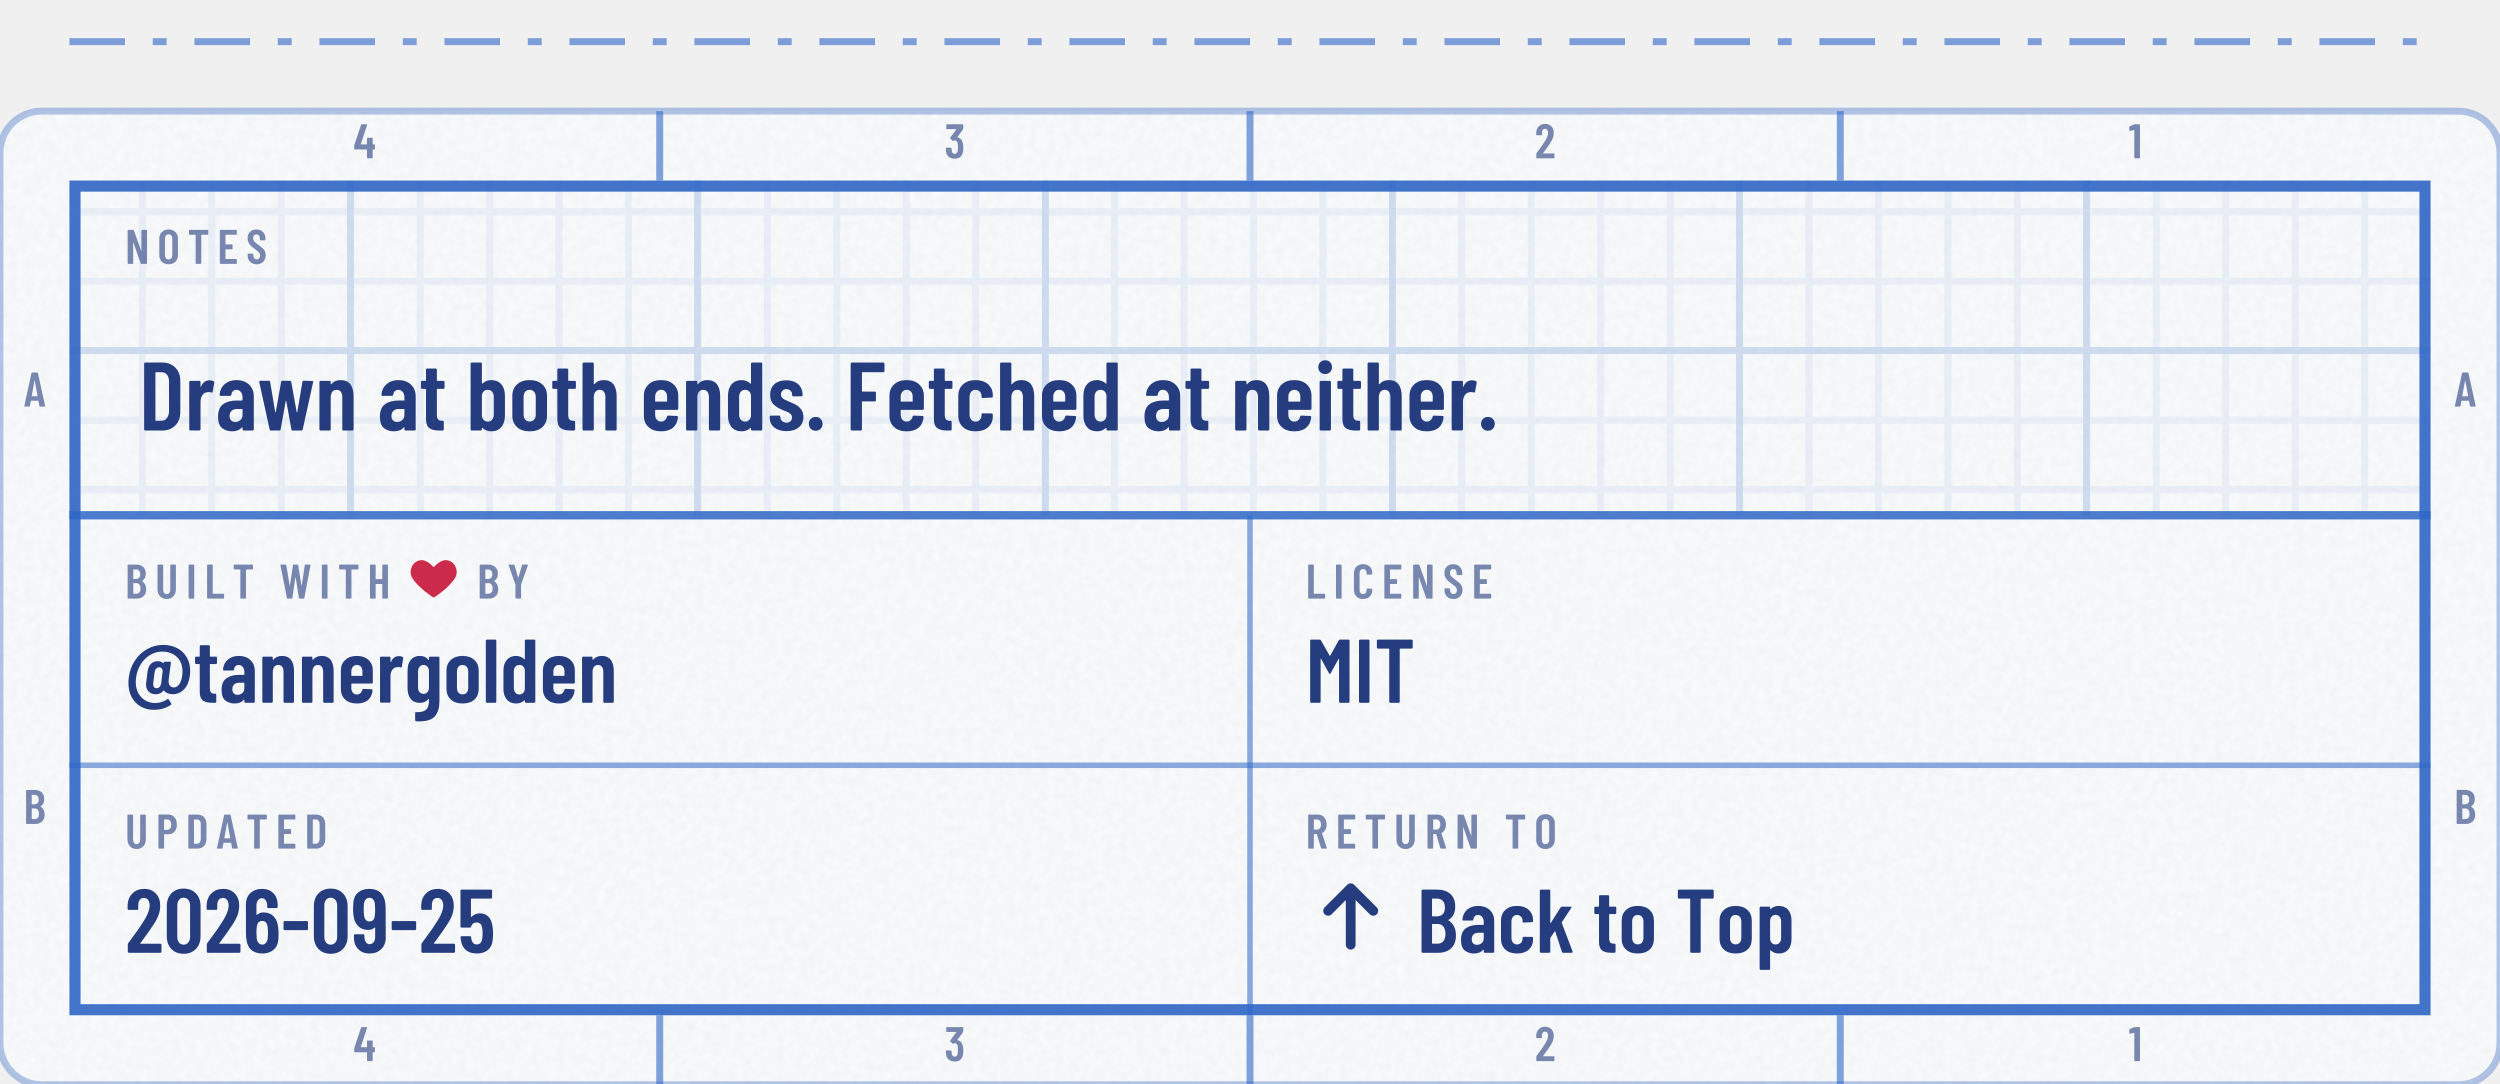
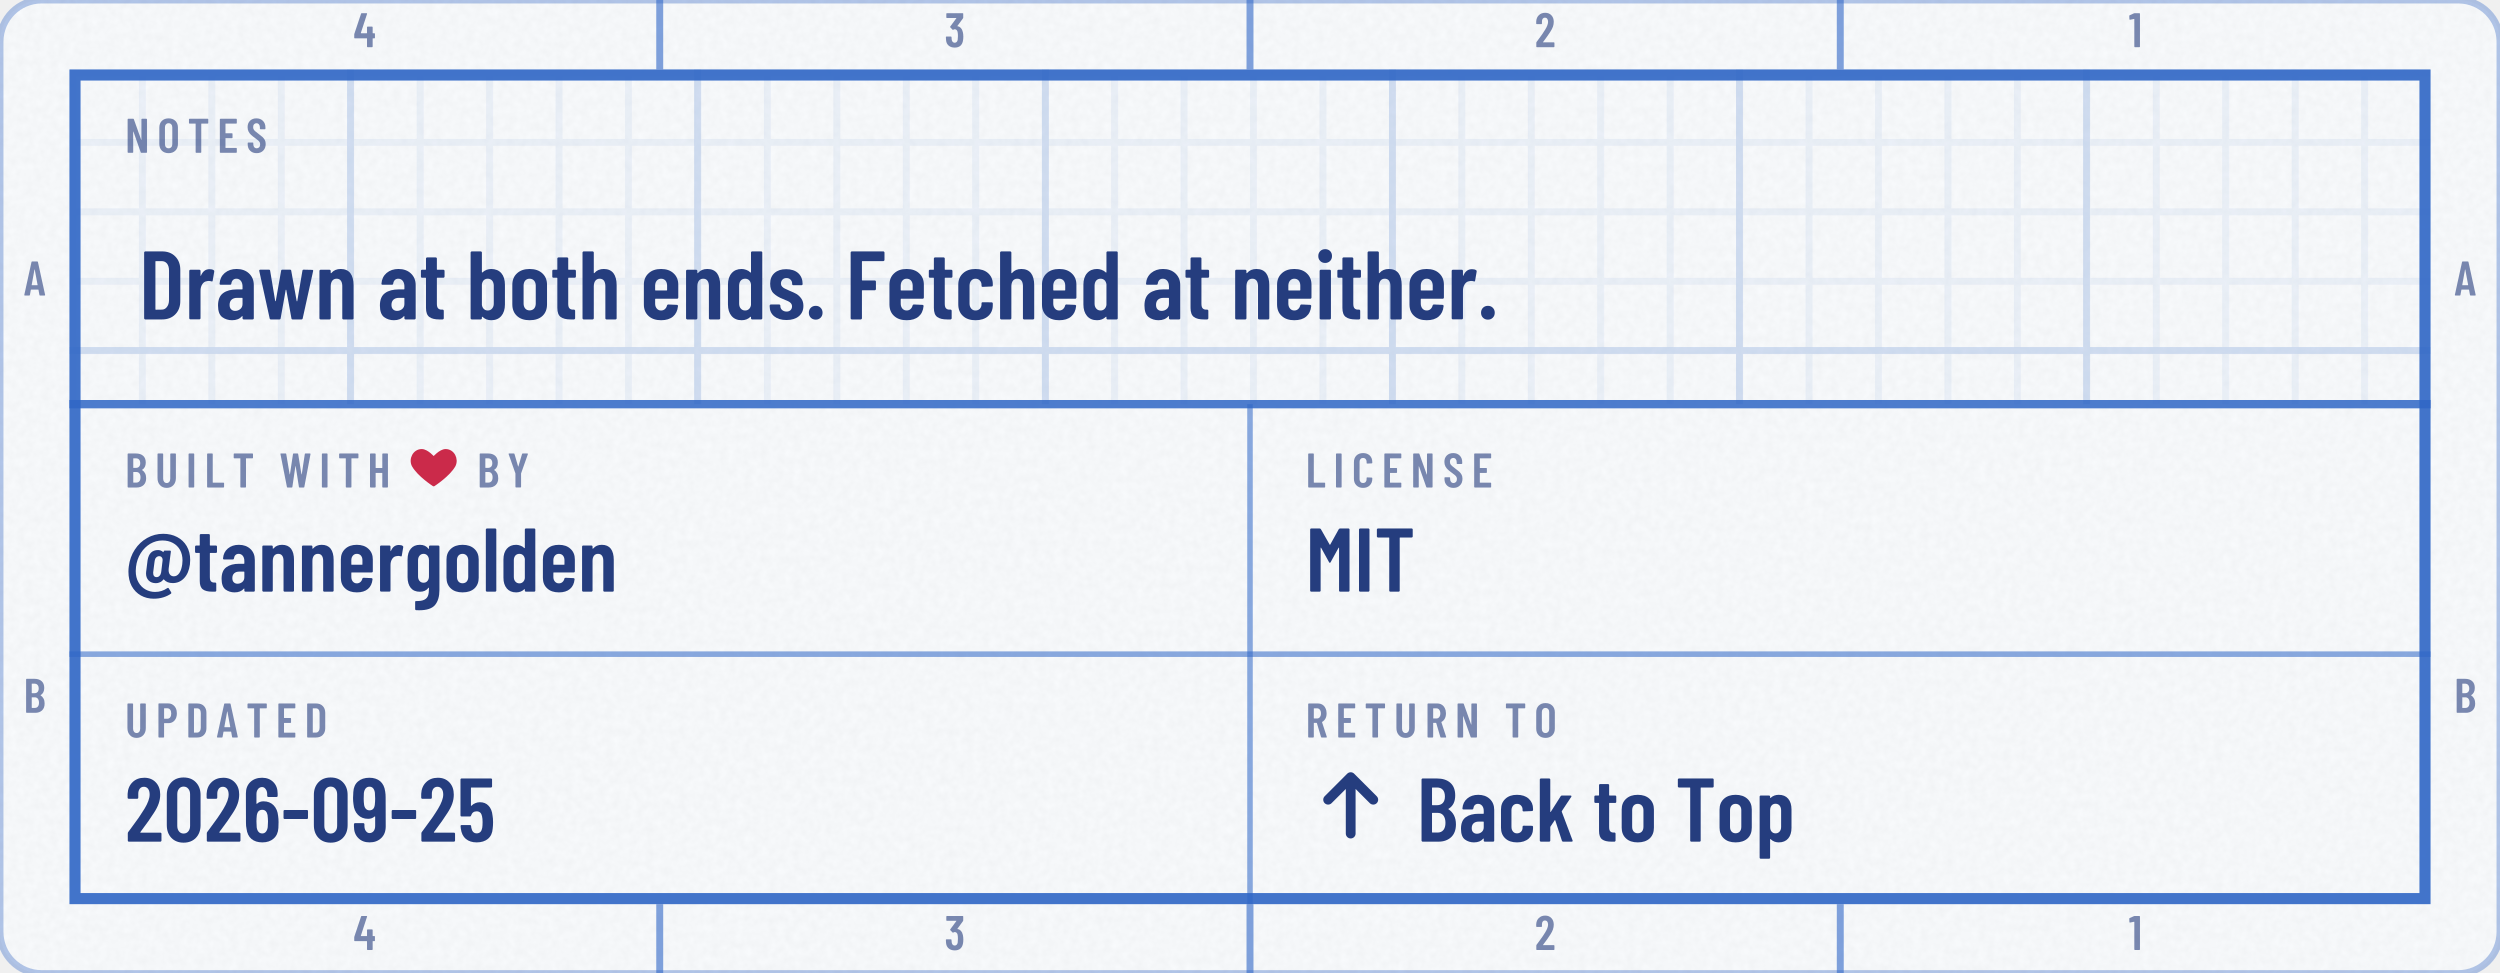
- <svg xmlns="http://www.w3.org/2000/svg" width="360" height="156" viewBox="0 0 360 156" role="img" aria-labelledby="t d">
+ <svg xmlns="http://www.w3.org/2000/svg" width="360" height="140" viewBox="0 0 360 140" role="img" aria-labelledby="t d">
  <defs>
    <clipPath id="kc1">
-       <rect x="0" y="16" width="360" height="140.2" rx="6" />
+       <rect x="0" y="0" width="360" height="140.2" rx="6" />
    </clipPath>
    <filter id="kn2" x="0" y="0" width="100%" height="100%">
      <feTurbulence type="fractalNoise" baseFrequency=".85" numOctaves="2" stitchTiles="stitch" />
      <feColorMatrix values="0 0 0 0 0 0 0 0 0 0 0 0 0 0 0 0 0 0 0.035 0" />
    </filter>
    <pattern id="kp3" width="10" height="10" patternUnits="userSpaceOnUse">
      <path d="M10 .5H.5V10" fill="none" stroke="#2F66C6" stroke-opacity="0.07" />
    </pattern>
    <pattern id="kp4" width="50" height="50" patternUnits="userSpaceOnUse">
      <path d="M50 .5H.5V50" fill="none" stroke="#2F66C6" stroke-opacity="0.14" />
    </pattern>
    <clipPath id="kc5">
-       <path clip-rule="evenodd" d="M10 26h340v120.2h-340zM10 74.2h340v72h-340z" />
+       <path clip-rule="evenodd" d="M10 10h340v120.2h-340zM10 58.2h340v72h-340z" />
    </clipPath>
    <path id="m45" d="M27 263V339Q27 344 30 348Q34 351 39 351H286Q291 351 294 348Q298 344 298 339V263Q298 258 294 254Q291 251 286 251H39Q34 251 30 254Q27 258 27 263Z" />
    <path id="m46" d="M35 69Q35 100 55 120Q75 140 106 140Q137 140 156 120Q176 100 176 69Q176 38 156 18Q136 -2 106 -2Q75 -2 55 18Q35 38 35 69Z" />
    <path id="m48" d="M38 183V517Q38 604 89 658Q140 711 224 711Q309 711 360 658Q412 604 412 517V183Q412 96 360 42Q309 -11 224 -11Q140 -11 89 42Q38 96 38 183ZM296 176V524Q296 563 276 586Q257 610 224 610Q192 610 173 586Q154 563 154 524V176Q154 137 173 114Q192 90 224 90Q257 90 276 114Q296 137 296 176Z" />
    <path id="m49" d="M122 700H218Q223 700 226 696Q230 693 230 688V12Q230 7 226 4Q223 0 218 0H126Q121 0 118 4Q114 7 114 12V576Q114 578 112 580Q111 582 109 581L27 565H24Q13 565 13 576L10 643Q10 653 18 657L107 697Q114 700 122 700Z" />
    <path id="m50" d="M173 100H392Q397 100 400 96Q404 93 404 88V12Q404 7 400 4Q397 0 392 0H43Q38 0 34 4Q31 7 31 12V92Q31 101 36 107L75 160Q114 212 152 266Q189 320 215 363Q273 459 273 522Q273 562 256 585Q238 608 209 608Q180 608 163 586Q146 563 147 526V487Q147 482 144 478Q140 475 135 475H41Q36 475 32 478Q29 482 29 487V530Q33 610 84 659Q134 708 214 708Q293 708 342 656Q390 605 390 521Q390 471 373 422Q356 373 319 317Q294 277 260 229Q225 181 214 166Q184 126 170 106Q168 104 169 102Q170 100 173 100Z" />
    <path id="m51" d="M387 218Q387 169 380 134Q368 66 326 29Q283 -8 210 -8Q134 -8 86 32Q38 73 32 143Q30 165 28 207Q28 219 40 219H132Q144 219 144 207Q146 173 148 156Q153 125 169 108Q185 92 210 92Q234 92 250 108Q266 123 271 152Q276 182 276 230Q276 281 269 315Q263 341 248 355Q233 369 210 369Q195 369 183 360Q177 356 174 356Q172 356 166 360L119 408Q115 412 115 417Q115 421 118 425L243 595Q245 597 244 599Q242 601 239 601H49Q44 601 40 604Q37 608 37 613V688Q37 693 40 696Q44 700 49 700H373Q378 700 382 696Q385 693 385 688V609Q385 602 380 594L266 438Q262 432 268 431Q309 426 338 392Q368 358 378 307Q387 267 387 218Z" />
    <path id="m52" d="M443 275V194Q443 189 440 186Q436 182 431 182H401Q396 182 396 177V12Q396 7 392 4Q389 0 384 0H292Q287 0 284 4Q280 7 280 12V177Q280 182 275 182H29Q24 182 20 186Q17 189 17 194V259Q17 268 19 274L158 690Q161 700 171 700H271Q277 700 280 696Q283 693 281 686L153 293Q152 287 157 287H275Q280 287 280 292V412Q280 417 284 420Q287 424 292 424H384Q389 424 392 420Q396 417 396 412V292Q396 287 401 287H431Q436 287 440 284Q443 280 443 275Z" />
    <path id="m53" d="M400 216Q400 175 396 146Q391 72 344 32Q297 -8 219 -8Q145 -8 99 30Q53 68 43 144L40 172Q40 184 52 184H144Q156 184 157 172Q157 166 159 154Q171 92 219 92Q244 92 260 108Q275 124 280 153Q284 178 284 217Q284 254 278 281Q273 307 258 322Q242 336 219 336Q171 336 157 290Q154 279 144 279H51Q46 279 42 282Q39 286 39 291V688Q39 693 42 696Q46 700 51 700H377Q382 700 386 696Q389 693 389 688V612Q389 607 386 604Q382 600 377 600H160Q155 600 155 595V400Q155 397 157 396Q159 396 161 398Q178 416 202 426Q227 437 254 437Q314 437 350 398Q387 360 394 290Q400 259 400 216Z" />
    <path id="m54" d="M401 216Q401 193 399 151Q394 75 346 34Q299 -8 221 -8Q147 -8 101 30Q55 69 46 144Q40 171 40 207L39 532Q39 613 88 660Q138 708 219 708Q295 708 343 660Q391 612 391 532V507Q391 502 388 498Q384 495 379 495H287Q282 495 278 498Q275 502 275 507V526Q275 560 258 582Q242 605 219 605Q191 605 174 583Q156 561 156 526V423Q156 420 158 419Q160 418 162 420Q191 447 234 447Q303 447 346 403Q389 359 396 286Q401 253 401 216ZM284 224Q284 250 279 295Q267 353 220 353Q196 353 180 338Q165 322 160 292Q156 257 156 224Q156 195 159 157Q164 125 180 108Q195 91 220 91Q245 91 260 109Q276 127 281 160Q284 196 284 224Z" />
    <path id="m57" d="M384 168Q384 87 334 40Q285 -8 204 -8Q128 -8 80 40Q32 88 32 168V193Q32 198 36 202Q39 205 44 205H136Q141 205 144 202Q148 198 148 193V174Q148 140 164 118Q181 95 204 95Q232 95 250 117Q267 139 267 174V276Q267 279 265 280Q263 281 261 279Q232 253 189 253Q120 253 77 297Q34 341 27 414Q22 447 22 484Q22 518 25 549Q29 625 76 666Q124 708 203 708Q276 708 322 670Q368 631 378 556Q383 526 383 493ZM267 476Q267 506 264 543Q253 609 204 609Q179 609 163 591Q147 573 142 540Q140 516 140 476Q140 439 145 405Q150 377 166 362Q181 347 204 347Q228 347 244 362Q259 378 263 408Q267 443 267 476Z" />
    <path id="m64" d="M722 352Q722 327 719 301Q706 204 655 150Q604 95 529 95Q465 95 431 135Q427 138 424 134Q409 113 387 104Q365 94 343 94Q292 94 262 124Q233 154 233 201Q233 218 238 250L242 283Q244 307 250 347Q268 461 367 461Q380 461 394 456Q409 451 421 440Q428 435 428 442V444Q429 455 441 455H497Q509 455 508 442L484 258Q483 252 483 240Q483 206 499 188Q515 170 541 170Q577 170 602 206Q626 243 634 303Q637 326 637 346Q637 413 609 463Q581 513 530 540Q480 567 414 567Q342 567 279 530Q216 492 174 426Q132 359 122 275Q119 251 119 229Q119 156 149 104Q179 51 228 24Q277 -3 333 -3Q408 -3 468 39Q473 42 476 42Q482 42 485 36L511 -6Q513 -9 513 -14Q513 -19 508 -23Q472 -48 424 -63Q375 -78 319 -78Q239 -78 175 -42Q111 -5 74 62Q38 130 38 221Q38 253 42 280Q55 384 109 466Q163 549 246 595Q328 641 422 641Q510 641 578 605Q646 569 684 504Q722 438 722 352ZM400 212 403 233 404 243 414 326 416 343Q419 365 408 379Q398 393 379 393Q360 393 346 379Q332 365 329 343L326 322Q320 283 320 276L312 212Q311 188 321 174Q331 161 350 161Q369 161 382 175Q396 189 400 212Z" />
    <path id="m65" d="M325 11 306 116Q306 121 300 121H154Q148 121 148 116L129 11Q128 0 116 0H25Q11 0 14 13L162 689Q164 700 175 700H281Q292 700 294 689L442 13V9Q442 0 431 0H338Q326 0 325 11ZM171 212H282Q288 212 287 217L229 533Q228 536 226 536Q224 536 223 533L166 217Q165 212 171 212Z" />
    <path id="m66" d="M242 0H66Q61 0 58 4Q54 7 54 12V688Q54 693 58 696Q61 700 66 700H224Q319 700 373 652Q427 604 427 512Q427 409 354 365Q349 362 352 359Q391 334 413 292Q435 250 435 192Q435 100 382 50Q328 0 242 0ZM170 595V409Q170 404 175 404H226Q267 404 290 429Q313 454 313 500Q313 548 290 574Q267 600 226 600H175Q170 600 170 595ZM319 208Q319 260 296 290Q273 319 233 319H175Q170 319 170 314V106Q170 101 175 101H233Q273 101 296 129Q319 157 319 208Z" />
    <path id="m67" d="M42 180V521Q42 607 94 658Q145 708 230 708Q316 708 368 658Q420 607 420 521V509Q420 504 416 500Q413 496 408 496L315 492Q303 492 303 504V529Q303 564 283 586Q263 608 230 608Q198 608 178 586Q158 564 158 529V171Q158 136 178 114Q198 92 230 92Q263 92 283 114Q303 136 303 171V196Q303 201 306 204Q310 208 315 208L408 204Q413 204 416 200Q420 197 420 192V180Q420 95 368 44Q316 -8 230 -8Q145 -8 94 44Q42 95 42 180Z" />
    <path id="m68" d="M54 12V688Q54 693 58 696Q61 700 66 700H237Q323 700 374 648Q426 596 426 509V191Q426 104 374 52Q323 0 237 0H66Q61 0 58 4Q54 7 54 12ZM175 100 235 101Q268 101 288 128Q309 154 310 198V502Q310 547 290 574Q269 600 234 600H175Q170 600 170 595V105Q170 100 175 100Z" />
    <path id="m69" d="M391 600H175Q170 600 170 595V406Q170 401 175 401H303Q308 401 312 398Q315 394 315 389V312Q315 307 312 304Q308 300 303 300H175Q170 300 170 295V105Q170 100 175 100H391Q396 100 400 96Q403 93 403 88V12Q403 7 400 4Q396 0 391 0H66Q61 0 58 4Q54 7 54 12V688Q54 693 58 696Q61 700 66 700H391Q396 700 400 696Q403 693 403 688V612Q403 607 400 604Q396 600 391 600Z" />
    <path id="m70" d="M390 600H175Q170 600 170 595V406Q170 401 175 401H302Q307 401 310 398Q314 394 314 389V312Q314 307 310 304Q307 300 302 300H175Q170 300 170 295V12Q170 7 166 4Q163 0 158 0H66Q61 0 58 4Q54 7 54 12V688Q54 693 58 696Q61 700 66 700H390Q395 700 398 696Q402 693 402 688V612Q402 607 398 604Q395 600 390 600Z" />
    <path id="m72" d="M319 700H411Q416 700 420 696Q423 693 423 688V12Q423 7 420 4Q416 0 411 0H319Q314 0 310 4Q307 7 307 12V295Q307 300 302 300H175Q170 300 170 295V12Q170 7 166 4Q163 0 158 0H66Q61 0 58 4Q54 7 54 12V688Q54 693 58 696Q61 700 66 700H158Q163 700 166 696Q170 693 170 688V406Q170 401 175 401H302Q307 401 307 406V688Q307 693 310 696Q314 700 319 700Z" />
    <path id="m73" d="M54 12V688Q54 693 58 696Q61 700 66 700H158Q163 700 166 696Q170 693 170 688V12Q170 7 166 4Q163 0 158 0H66Q61 0 58 4Q54 7 54 12Z" />
    <path id="m76" d="M54 12V688Q54 693 58 696Q61 700 66 700H158Q163 700 166 696Q170 693 170 688V105Q170 100 175 100H391Q396 100 400 96Q403 93 403 88V12Q403 7 400 4Q396 0 391 0H66Q61 0 58 4Q54 7 54 12Z" />
    <path id="m77" d="M383 700H475Q480 700 484 696Q487 693 487 688V12Q487 7 484 4Q480 0 475 0H383Q378 0 374 4Q371 7 371 12V484Q371 488 369 488Q367 488 365 485L278 327Q273 319 269 319Q265 319 260 327L173 485Q171 488 169 488Q167 488 167 484V12Q167 7 164 4Q160 0 155 0H63Q58 0 54 4Q51 7 51 12V688Q51 693 54 696Q58 700 63 700H155Q165 700 170 692L267 521Q270 517 273 521L368 692Q373 700 383 700Z" />
    <path id="m78" d="M350 700H441Q446 700 450 696Q453 693 453 688V12Q453 7 450 4Q446 0 441 0H336Q326 0 323 10L174 434Q173 437 170 436Q168 436 168 433L169 12Q169 7 166 4Q162 0 157 0H66Q61 0 58 4Q54 7 54 12V688Q54 693 58 696Q61 700 66 700H169Q179 700 182 690L332 269Q333 266 336 266Q338 267 338 270V688Q338 693 342 696Q345 700 350 700Z" />
    <path id="m79" d="M42 182V518Q42 604 94 656Q147 708 233 708Q319 708 372 656Q425 604 425 518V182Q425 96 372 44Q319 -8 233 -8Q147 -8 94 44Q42 96 42 182ZM309 177V523Q309 561 288 584Q267 608 233 608Q199 608 178 584Q158 561 158 523V177Q158 139 178 116Q199 92 233 92Q267 92 288 116Q309 139 309 177Z" />
    <path id="m80" d="M432 495Q432 405 384 350Q337 295 259 295H174Q169 295 169 290V12Q169 7 166 4Q162 0 157 0H65Q60 0 56 4Q53 7 53 12V689Q53 694 56 698Q60 701 65 701H253Q306 701 346 675Q387 649 410 602Q432 555 432 495ZM316 492Q316 542 294 572Q271 601 234 601H174Q169 601 169 596V391Q169 386 174 386H234Q271 386 294 414Q316 443 316 492Z" />
    <path id="m82" d="M318 10 233 297Q231 301 228 301H175Q170 301 170 296V12Q170 7 166 4Q163 0 158 0H66Q61 0 58 4Q54 7 54 12V688Q54 693 58 696Q61 700 66 700H254Q307 700 348 674Q388 649 410 602Q433 556 433 496Q433 434 409 389Q385 344 342 321Q338 320 339 315L437 14Q438 12 438 9Q438 0 427 0H331Q321 0 318 10ZM170 595V396Q170 391 175 391H236Q272 391 294 419Q317 447 317 495Q317 543 294 572Q272 600 236 600H175Q170 600 170 595Z" />
    <path id="m83" d="M34 173V199Q34 204 38 208Q41 211 46 211H137Q142 211 146 208Q149 204 149 199V179Q149 140 168 116Q188 92 219 92Q250 92 270 114Q290 137 290 174Q290 200 279 219Q268 238 248 255Q228 272 184 304Q134 340 104 368Q73 396 52 436Q32 475 32 527Q32 610 82 659Q132 708 214 708Q297 708 348 656Q399 605 399 520V496Q399 491 396 488Q392 484 387 484H297Q292 484 288 488Q285 491 285 496V522Q285 561 266 584Q246 608 214 608Q184 608 165 586Q146 565 146 527Q146 491 166 466Q187 441 247 397Q308 352 339 324Q370 295 387 261Q404 227 404 180Q404 95 353 44Q302 -8 219 -8Q136 -8 85 42Q34 92 34 173Z" />
    <path id="m84" d="M425 688V612Q425 607 422 604Q418 600 413 600H286Q281 600 281 595V12Q281 7 278 4Q274 0 269 0H177Q172 0 168 4Q165 7 165 12V595Q165 600 160 600H40Q35 600 32 604Q28 607 28 612V688Q28 693 32 696Q35 700 40 700H413Q418 700 422 696Q425 693 425 688Z" />
    <path id="m85" d="M50 194V688Q50 693 54 696Q57 700 62 700H154Q159 700 162 696Q166 693 166 688V182Q166 142 186 117Q206 92 239 92Q272 92 292 117Q312 142 312 182V688Q312 693 316 696Q319 700 324 700H416Q421 700 424 696Q428 693 428 688V194Q428 103 376 48Q324 -8 239 -8Q153 -8 102 48Q50 103 50 194Z" />
    <path id="m87" d="M157 11 24 687 23 691Q23 700 34 700H130Q142 700 143 689L213 272Q214 269 216 269Q218 269 219 272L282 689Q283 700 295 700H375Q387 700 388 689L456 272Q457 269 459 269Q461 269 462 272L525 689Q526 700 538 700H631Q644 700 642 687L515 11Q514 0 502 0H417Q405 0 404 11L337 436Q336 440 334 440Q332 440 331 436L269 11Q268 0 256 0H170Q158 0 157 11Z" />
    <path id="m89" d="M170 13V286L169 292L30 686Q29 688 29 691Q29 700 40 700H136Q147 700 150 690L225 433Q226 430 228 430Q230 430 231 433L306 690Q309 700 320 700H416Q422 700 425 696Q428 693 426 686L287 292L286 286V13Q286 8 282 4Q279 1 274 1H182Q177 1 174 4Q170 8 170 13Z" />
    <path id="m97" d="M397 352V12Q397 7 394 4Q390 0 385 0H293Q288 0 284 4Q281 7 281 12V31Q281 34 279 35Q277 36 275 33Q240 -8 173 -8Q116 -8 72 24Q29 57 29 143Q29 233 82 271Q134 309 224 309H276Q281 309 281 314V340Q281 376 263 398Q245 419 218 419Q197 419 183 406Q169 392 166 369Q165 357 153 357H56Q44 357 45 369Q50 437 98 478Q147 519 220 519Q299 519 348 473Q397 427 397 352ZM281 160V217Q281 222 276 222H224Q190 222 169 204Q148 185 148 150Q148 119 164 104Q180 88 205 88Q235 88 258 107Q281 126 281 160Z" />
    <path id="m98" d="M399 357V154Q399 80 362 36Q325 -8 258 -8Q204 -8 168 27Q166 29 164 28Q162 27 162 24V12Q162 7 158 4Q155 0 150 0H58Q53 0 50 4Q46 7 46 12V688Q46 693 50 696Q53 700 58 700H150Q155 700 158 696Q162 693 162 688V486Q162 483 164 482Q167 482 170 486Q189 503 212 511Q236 519 258 519Q324 519 362 476Q399 433 399 357ZM222 419Q198 419 182 404Q166 388 162 362V149Q166 123 182 108Q198 92 222 92Q250 92 267 112Q284 131 284 163V348Q284 380 267 400Q250 419 222 419Z" />
    <path id="m99" d="M38 155V357Q38 430 86 474Q133 519 215 519Q297 519 345 476Q393 432 393 365V351Q393 346 390 342Q386 339 381 339L289 335Q277 335 277 347V357Q277 382 260 400Q242 419 215 419Q188 419 171 399Q154 379 154 348V163Q154 132 171 112Q188 92 215 92Q242 92 260 110Q277 129 277 155V165Q277 170 280 174Q284 177 289 177L381 176Q386 176 390 172Q393 169 393 164V146Q393 77 345 34Q297 -8 215 -8Q133 -8 86 36Q38 80 38 155Z" />
    <path id="m100" d="M287 700H379Q384 700 388 696Q391 693 391 688V12Q391 7 388 4Q384 0 379 0H287Q282 0 278 4Q275 7 275 12V24Q275 27 273 28Q271 29 269 27Q233 -8 179 -8Q112 -8 75 36Q38 80 38 154V357Q38 433 76 476Q113 519 179 519Q202 519 226 510Q250 502 269 483Q271 481 273 482Q275 483 275 486V688Q275 693 278 696Q282 700 287 700ZM275 149V362Q271 388 255 404Q239 419 215 419Q187 419 170 400Q153 380 153 348V163Q153 131 170 112Q187 92 215 92Q239 92 255 108Q271 123 275 149Z" />
    <path id="m101" d="M380 213H159Q154 213 154 208V163Q154 132 171 112Q188 92 215 92Q238 92 254 106Q271 121 276 144Q279 154 289 154L378 150Q383 150 386 146Q390 143 389 137Q382 67 338 30Q294 -8 215 -8Q133 -8 86 36Q38 79 38 154V357Q38 430 86 474Q133 519 215 519Q297 519 344 474Q392 430 392 357V225Q392 220 388 216Q385 213 380 213ZM154 348V303Q154 298 159 298H272Q277 298 277 303V348Q277 380 260 400Q243 419 215 419Q188 419 171 399Q154 379 154 348Z" />
    <path id="m103" d="M287 511H379Q384 511 388 508Q391 504 391 499V19Q391 -89 342 -148Q293 -206 167 -206Q145 -206 134 -205Q122 -204 122 -192V-115Q122 -102 135 -104Q192 -105 222 -90Q253 -75 264 -46Q275 -17 275 30V41Q275 44 273 44Q271 45 269 42Q236 -1 175 -1Q108 -1 73 42Q38 86 38 161V357Q38 434 74 476Q109 519 175 519Q236 519 269 476Q271 473 273 474Q275 474 275 477V499Q275 504 278 508Q282 511 287 511ZM275 169V348Q275 380 258 400Q242 419 215 419Q188 419 171 399Q154 379 154 348V169Q154 138 171 118Q188 99 215 99Q242 99 258 118Q275 138 275 169Z" />
    <path id="m104" d="M397 352V12Q397 7 394 4Q390 0 385 0H293Q288 0 284 4Q281 7 281 12V343Q281 379 266 399Q251 419 223 419Q194 419 178 398Q162 377 162 340V12Q162 7 158 4Q155 0 150 0H58Q53 0 50 4Q46 7 46 12V688Q46 693 50 696Q53 700 58 700H150Q155 700 158 696Q162 693 162 688V479Q162 476 164 476Q167 475 170 479Q204 519 265 519Q330 519 364 476Q397 432 397 352Z" />
    <path id="m105" d="M36 652Q36 683 56 703Q76 723 107 723Q138 723 158 703Q177 683 177 652Q177 621 157 601Q137 581 107 581Q76 581 56 601Q36 621 36 652ZM50 12V499Q50 504 54 508Q57 511 62 511H154Q159 511 162 508Q166 504 166 499V12Q166 7 162 4Q159 0 154 0H62Q57 0 54 4Q50 7 50 12Z" />
    <path id="m107" d="M46 12V688Q46 693 50 696Q53 700 58 700H150Q155 700 158 696Q162 693 162 688V332Q162 328 164 328Q166 328 168 331L277 503Q281 511 291 511H387Q394 511 396 506Q398 502 394 496L290 339Q288 335 289 332L409 14Q410 12 410 9Q410 0 399 0H304Q294 0 291 10L217 236Q216 239 214 240Q212 240 211 237L164 167Q162 163 162 161V12Q162 7 158 4Q155 0 150 0H58Q53 0 50 4Q46 7 46 12Z" />
    <path id="m108" d="M42 12V688Q42 693 46 696Q49 700 54 700H146Q151 700 154 696Q158 693 158 688V12Q158 7 154 4Q151 0 146 0H54Q49 0 46 4Q42 7 42 12Z" />
    <path id="m110" d="M397 352V12Q397 7 394 4Q390 0 385 0H293Q288 0 284 4Q281 7 281 12V343Q281 379 266 399Q251 419 223 419Q194 419 178 398Q162 377 162 340V12Q162 7 158 4Q155 0 150 0H58Q53 0 50 4Q46 7 46 12V499Q46 504 50 508Q53 511 58 511H150Q155 511 158 508Q162 504 162 499V479Q162 476 164 476Q167 475 170 479Q204 519 265 519Q330 519 364 476Q397 432 397 352Z" />
    <path id="m111" d="M38 155V356Q38 430 86 474Q134 519 216 519Q299 519 347 474Q395 430 395 356V155Q395 80 348 36Q300 -8 216 -8Q133 -8 86 36Q38 80 38 155ZM279 164V348Q279 379 262 399Q244 419 216 419Q188 419 171 400Q154 380 154 348V164Q154 132 171 112Q188 93 216 93Q244 93 262 112Q279 132 279 164Z" />
    <path id="m112" d="M403 357V155Q403 78 366 35Q329 -8 262 -8Q239 -8 215 0Q191 9 172 28Q170 30 168 29Q166 28 166 25V-177Q166 -182 162 -186Q159 -189 154 -189H62Q57 -189 54 -186Q50 -182 50 -177V499Q50 504 54 508Q57 511 62 511H154Q159 511 162 508Q166 504 166 499V487Q166 484 168 484Q171 483 174 487Q209 519 262 519Q329 519 366 476Q403 432 403 357ZM226 420Q199 420 182 400Q166 380 166 348V163Q166 131 182 112Q199 92 226 92Q254 92 271 112Q288 131 288 163V348Q288 380 271 400Q254 420 226 420Z" />
    <path id="m114" d="M297 507Q305 502 303 492L287 399Q286 387 273 392Q259 396 247 396Q235 396 225 393Q197 389 180 362Q162 334 162 296V13Q162 8 158 4Q155 1 150 1H58Q53 1 50 4Q46 8 46 13V499Q46 504 50 508Q53 511 58 511H150Q155 511 158 508Q162 504 162 499V453Q162 449 164 448Q166 448 167 452Q194 517 255 517Q282 517 297 507Z" />
    <path id="m115" d="M30 135V142Q30 147 34 150Q37 154 42 154H128Q133 154 136 150Q140 147 140 142V137Q140 113 158 97Q177 81 204 81Q230 81 245 96Q260 111 260 134Q260 154 247 168Q234 181 219 188Q204 195 165 211Q108 233 72 267Q35 301 35 368Q35 438 80 478Q124 517 200 517Q278 517 324 476Q369 434 369 364Q369 359 366 356Q362 352 357 352H273Q268 352 264 356Q261 359 261 364V370Q261 394 244 410Q228 426 203 426Q177 426 162 410Q146 393 146 370Q146 351 158 338Q170 325 185 318Q200 310 235 295Q277 278 306 262Q334 245 356 214Q377 184 377 139Q377 72 330 33Q283 -6 203 -6Q124 -6 77 32Q30 70 30 135Z" />
    <path id="m116" d="M248 429H186Q181 429 181 424V162Q181 127 194 114Q207 100 233 101H240Q245 101 248 98Q252 94 252 89V12Q252 7 248 4Q245 0 240 0H206Q138 0 104 25Q69 50 69 119V424Q69 429 64 429H29Q24 429 20 432Q17 436 17 441V499Q17 504 20 508Q24 511 29 511H64Q69 511 69 516V626Q69 631 72 634Q76 638 81 638H169Q174 638 178 634Q181 631 181 626V516Q181 511 186 511H248Q253 511 256 508Q260 504 260 499V441Q260 436 256 432Q253 429 248 429Z" />
    <path id="m119" d="M126 11 19 499V503Q19 512 30 512H118Q130 512 131 501L183 190Q184 187 186 187Q188 187 189 190L244 501Q245 512 257 512H335Q347 512 348 501L404 189Q405 186 407 186Q409 186 410 189L463 501Q464 512 476 512L563 510Q576 510 573 497L466 11Q464 0 453 0H363Q351 0 350 11L297 303Q296 306 294 306Q292 306 291 303L239 11Q238 0 226 0H139Q128 0 126 11Z" />
  </defs>
-   <rect y="16" width="360" height="140.2" rx="6" fill="#FFFFFF" stroke="#2F66C6" stroke-opacity=".35" />
-   <rect y="16" width="360" height="140.2" rx="6" fill="#2F66C6" fill-opacity=".03" />
-   <rect y="16" width="360" height="140.2" clip-path="url(#kc1)" filter="url(#kn2)" />
+   <rect y="0" width="360" height="140.2" rx="6" fill="#FFFFFF" stroke="#2F66C6" stroke-opacity=".35" />
+   <rect y="0" width="360" height="140.2" rx="6" fill="#2F66C6" fill-opacity=".03" />
+   <rect y="0" width="360" height="140.2" clip-path="url(#kc1)" filter="url(#kn2)" />
  <g clip-path="url(#kc5)">
-     <rect y="16" width="360" height="140.2" fill="url(#kp3)" />
-     <rect y="16" width="360" height="140.2" fill="url(#kp4)" />
-   </g>
-   <rect x="10.8" y="26.8" width="338.4" height="118.6" fill="none" stroke="#2F66C6" stroke-opacity="0.9" stroke-width="1.6" />
-   <path d="M95 16V26M95 146.2V156.2M180 16V26M180 146.2V156.2M265 16V26M265 146.2V156.2" stroke="#2F66C6" stroke-opacity="0.6" />
+     <rect y="0" width="360" height="140.2" fill="url(#kp3)" />
+     <rect y="0" width="360" height="140.2" fill="url(#kp4)" />
+   </g>
+   <rect x="10.8" y="10.8" width="338.4" height="118.6" fill="none" stroke="#2F66C6" stroke-opacity="0.9" stroke-width="1.6" />
+   <path d="M95 0V10M95 130.2V140.2M180 0V10M180 130.2V140.2M265 0V10M265 130.2V140.2" stroke="#2F66C6" stroke-opacity="0.6" />
  <g transform="scale(0.007 -0.007)" fill="#253D7E" fill-opacity="0.6">
-     <use href="#m52" x="7270" y="-3257" />
-     <use href="#m52" x="7270" y="-21829" />
-     <use href="#m51" x="19430" y="-3257" />
-     <use href="#m51" x="19430" y="-21829" />
-     <use href="#m50" x="31573" y="-3257" />
-     <use href="#m50" x="31573" y="-21829" />
-     <use href="#m49" x="43792" y="-3257" />
-     <use href="#m49" x="43792" y="-21829" />
-     <use href="#m65" x="486" y="-8364" />
-     <use href="#m65" x="50486" y="-8364" />
-     <use href="#m66" x="483" y="-16950" />
-     <use href="#m66" x="50483" y="-16950" />
-   </g>
-   <path d="M10 6H350" stroke="#2F66C6" stroke-opacity=".6" stroke-dasharray="8 4 2 4" />
-   <g transform="translate(18 38) scale(0.007 -0.007)" fill="#253D7E" fill-opacity="0.6">
+     <use href="#m52" x="7270" y="-971" />
+     <use href="#m52" x="7270" y="-19543" />
+     <use href="#m51" x="19430" y="-971" />
+     <use href="#m51" x="19430" y="-19543" />
+     <use href="#m50" x="31573" y="-971" />
+     <use href="#m50" x="31573" y="-19543" />
+     <use href="#m49" x="43792" y="-971" />
+     <use href="#m49" x="43792" y="-19543" />
+     <use href="#m65" x="486" y="-6079" />
+     <use href="#m65" x="50486" y="-6079" />
+     <use href="#m66" x="483" y="-14664" />
+     <use href="#m66" x="50483" y="-14664" />
+   </g>
+   <g transform="translate(18 22) scale(0.007 -0.007)" fill="#253D7E" fill-opacity="0.6">
    <use href="#m78" x="0" />
    <use href="#m79" x="664" />
    <use href="#m84" x="1288" />
    <use href="#m69" x="1897" />
    <use href="#m83" x="2490" />
  </g>
-   <g transform="translate(20 62) scale(0.014 -0.014)" fill="#253D7E">
+   <g transform="translate(20 46) scale(0.014 -0.014)" fill="#253D7E">
    <use href="#m68" x="0" />
    <use href="#m114" x="472" />
    <use href="#m97" x="785" />
    <use href="#m119" x="1219" />
    <use href="#m110" x="1811" />
    <use href="#m97" x="2450" />
    <use href="#m116" x="2884" />
    <use href="#m98" x="3366" />
    <use href="#m111" x="3803" />
    <use href="#m116" x="4235" />
    <use href="#m104" x="4517" />
    <use href="#m101" x="5156" />
    <use href="#m110" x="5582" />
    <use href="#m100" x="6021" />
    <use href="#m115" x="6458" />
    <use href="#m46" x="6856" />
    <use href="#m70" x="7267" />
    <use href="#m101" x="7682" />
    <use href="#m116" x="8108" />
    <use href="#m99" x="8390" />
    <use href="#m104" x="8812" />
    <use href="#m101" x="9251" />
    <use href="#m100" x="9677" />
    <use href="#m97" x="10314" />
    <use href="#m116" x="10748" />
    <use href="#m110" x="11230" />
    <use href="#m101" x="11669" />
    <use href="#m105" x="12095" />
    <use href="#m116" x="12310" />
    <use href="#m104" x="12592" />
    <use href="#m101" x="13031" />
    <use href="#m114" x="13457" />
    <use href="#m46" x="13770" />
  </g>
-   <path d="M10 74.2H350" stroke="#2F66C6" stroke-opacity="0.85" stroke-width="1.2" />
-   <g transform="translate(18 86.2) scale(0.007 -0.007)" fill="#253D7E" fill-opacity="0.6">
+   <path d="M10 58.2H350" stroke="#2F66C6" stroke-opacity="0.85" stroke-width="1.2" />
+   <g transform="translate(18 70.2) scale(0.007 -0.007)" fill="#253D7E" fill-opacity="0.6">
    <use href="#m66" x="0" />
    <use href="#m85" x="619" />
    <use href="#m73" x="1254" />
    <use href="#m76" x="1635" />
    <use href="#m84" x="2208" />
    <use href="#m87" x="3174" />
    <use href="#m73" x="3996" />
    <use href="#m84" x="4377" />
    <use href="#m72" x="4986" />
  </g>
-   <g transform="translate(58.7 79.6) scale(0.3125)" fill="#CB2A4A" stroke="#CB2A4A" stroke-width="1.2" stroke-linejoin="round">
+   <g transform="translate(58.7 63.6) scale(0.3125)" fill="#CB2A4A" stroke="#CB2A4A" stroke-width="1.2" stroke-linejoin="round">
    <path d="M12 20s-7-4.5-9.5-9C1 8 3 4 6.5 4 9 4 12 7.5 12 7.5S15 4 17.5 4C21 4 23 8 21.5 11c-2.5 4.5-9.5 9-9.5 9z" />
  </g>
-   <g transform="translate(68.7 86.2) scale(0.007 -0.007)" fill="#253D7E" fill-opacity="0.6">
+   <g transform="translate(68.7 70.2) scale(0.007 -0.007)" fill="#253D7E" fill-opacity="0.6">
    <use href="#m66" x="0" />
    <use href="#m89" x="619" />
  </g>
-   <g transform="translate(18 101.2) scale(0.013 -0.013)" fill="#253D7E">
+   <g transform="translate(18 85.2) scale(0.013 -0.013)" fill="#253D7E">
    <use href="#m64" x="0" />
    <use href="#m116" x="759" />
    <use href="#m97" x="1041" />
    <use href="#m110" x="1475" />
    <use href="#m110" x="1914" />
    <use href="#m101" x="2353" />
    <use href="#m114" x="2779" />
    <use href="#m103" x="3092" />
    <use href="#m111" x="3523" />
    <use href="#m108" x="3955" />
    <use href="#m100" x="4154" />
    <use href="#m101" x="4591" />
    <use href="#m110" x="5017" />
  </g>
-   <path d="M180 74.2V110.2" stroke="#2F66C6" stroke-opacity="0.55" stroke-width=".8" />
-   <g transform="translate(188 86.2) scale(0.007 -0.007)" fill="#253D7E" fill-opacity="0.6">
+   <path d="M180 58.2V94.2" stroke="#2F66C6" stroke-opacity="0.55" stroke-width=".8" />
+   <g transform="translate(188 70.2) scale(0.007 -0.007)" fill="#253D7E" fill-opacity="0.6">
    <use href="#m76" x="0" />
    <use href="#m73" x="572" />
    <use href="#m67" x="953" />
    <use href="#m69" x="1567" />
    <use href="#m78" x="2160" />
    <use href="#m83" x="2824" />
    <use href="#m69" x="3415" />
  </g>
-   <g transform="translate(188 101.2) scale(0.013 -0.013)" fill="#253D7E">
+   <g transform="translate(188 85.2) scale(0.013 -0.013)" fill="#253D7E">
    <use href="#m77" x="0" />
    <use href="#m73" x="538" />
    <use href="#m84" x="762" />
  </g>
-   <path d="M10 110.2H180" stroke="#2F66C6" stroke-opacity="0.55" stroke-width=".8" />
-   <g transform="translate(18 122.2) scale(0.007 -0.007)" fill="#253D7E" fill-opacity="0.6">
+   <path d="M10 94.2H180" stroke="#2F66C6" stroke-opacity="0.55" stroke-width=".8" />
+   <g transform="translate(18 106.2) scale(0.007 -0.007)" fill="#253D7E" fill-opacity="0.6">
    <use href="#m85" x="0" />
    <use href="#m80" x="635" />
    <use href="#m68" x="1249" />
    <use href="#m65" x="1878" />
    <use href="#m84" x="2492" />
    <use href="#m69" x="3101" />
    <use href="#m68" x="3693" />
  </g>
-   <g transform="translate(18 137.2) scale(0.013 -0.013)" fill="#253D7E">
+   <g transform="translate(18 121.2) scale(0.013 -0.013)" fill="#253D7E">
    <use href="#m50" x="0" />
    <use href="#m48" x="425" />
    <use href="#m50" x="875" />
    <use href="#m54" x="1300" />
    <use href="#m45" x="1729" />
    <use href="#m48" x="2054" />
    <use href="#m57" x="2504" />
    <use href="#m45" x="2927" />
    <use href="#m50" x="3252" />
    <use href="#m53" x="3677" />
  </g>
-   <path d="M180 110.2V146.2" stroke="#2F66C6" stroke-opacity="0.55" stroke-width=".8" />
-   <path d="M180 110.2H350" stroke="#2F66C6" stroke-opacity="0.55" stroke-width=".8" />
-   <g transform="translate(188 122.2) scale(0.007 -0.007)" fill="#253D7E" fill-opacity="0.6">
+   <path d="M180 94.2V130.2" stroke="#2F66C6" stroke-opacity="0.55" stroke-width=".8" />
+   <path d="M180 94.2H350" stroke="#2F66C6" stroke-opacity="0.55" stroke-width=".8" />
+   <g transform="translate(188 106.2) scale(0.007 -0.007)" fill="#253D7E" fill-opacity="0.6">
    <use href="#m82" x="0" />
    <use href="#m69" x="618" />
    <use href="#m84" x="1210" />
    <use href="#m85" x="1819" />
    <use href="#m82" x="2455" />
    <use href="#m78" x="3073" />
    <use href="#m84" x="4094" />
    <use href="#m79" x="4703" />
  </g>
-   <g transform="rotate(-90 194.5 131.7)">
-     <g transform="translate(188 125.2) scale(0.5417)" fill="none" stroke="#253D7E" stroke-width="2.6" stroke-linecap="round" stroke-linejoin="round">
+   <g transform="rotate(-90 194.5 115.7)">
+     <g transform="translate(188 109.2) scale(0.5417)" fill="none" stroke="#253D7E" stroke-width="2.6" stroke-linecap="round" stroke-linejoin="round">
      <path d="M4 12h15M13 6l6 6-6 6" />
    </g>
  </g>
-   <g transform="translate(204 137.2) scale(0.013 -0.013)" fill="#253D7E">
+   <g transform="translate(204 121.2) scale(0.013 -0.013)" fill="#253D7E">
    <use href="#m66" x="0" />
    <use href="#m97" x="462" />
    <use href="#m99" x="896" />
    <use href="#m107" x="1318" />
    <use href="#m116" x="1951" />
    <use href="#m111" x="2233" />
    <use href="#m84" x="2865" />
    <use href="#m111" x="3317" />
    <use href="#m112" x="3749" />
  </g>
</svg>
